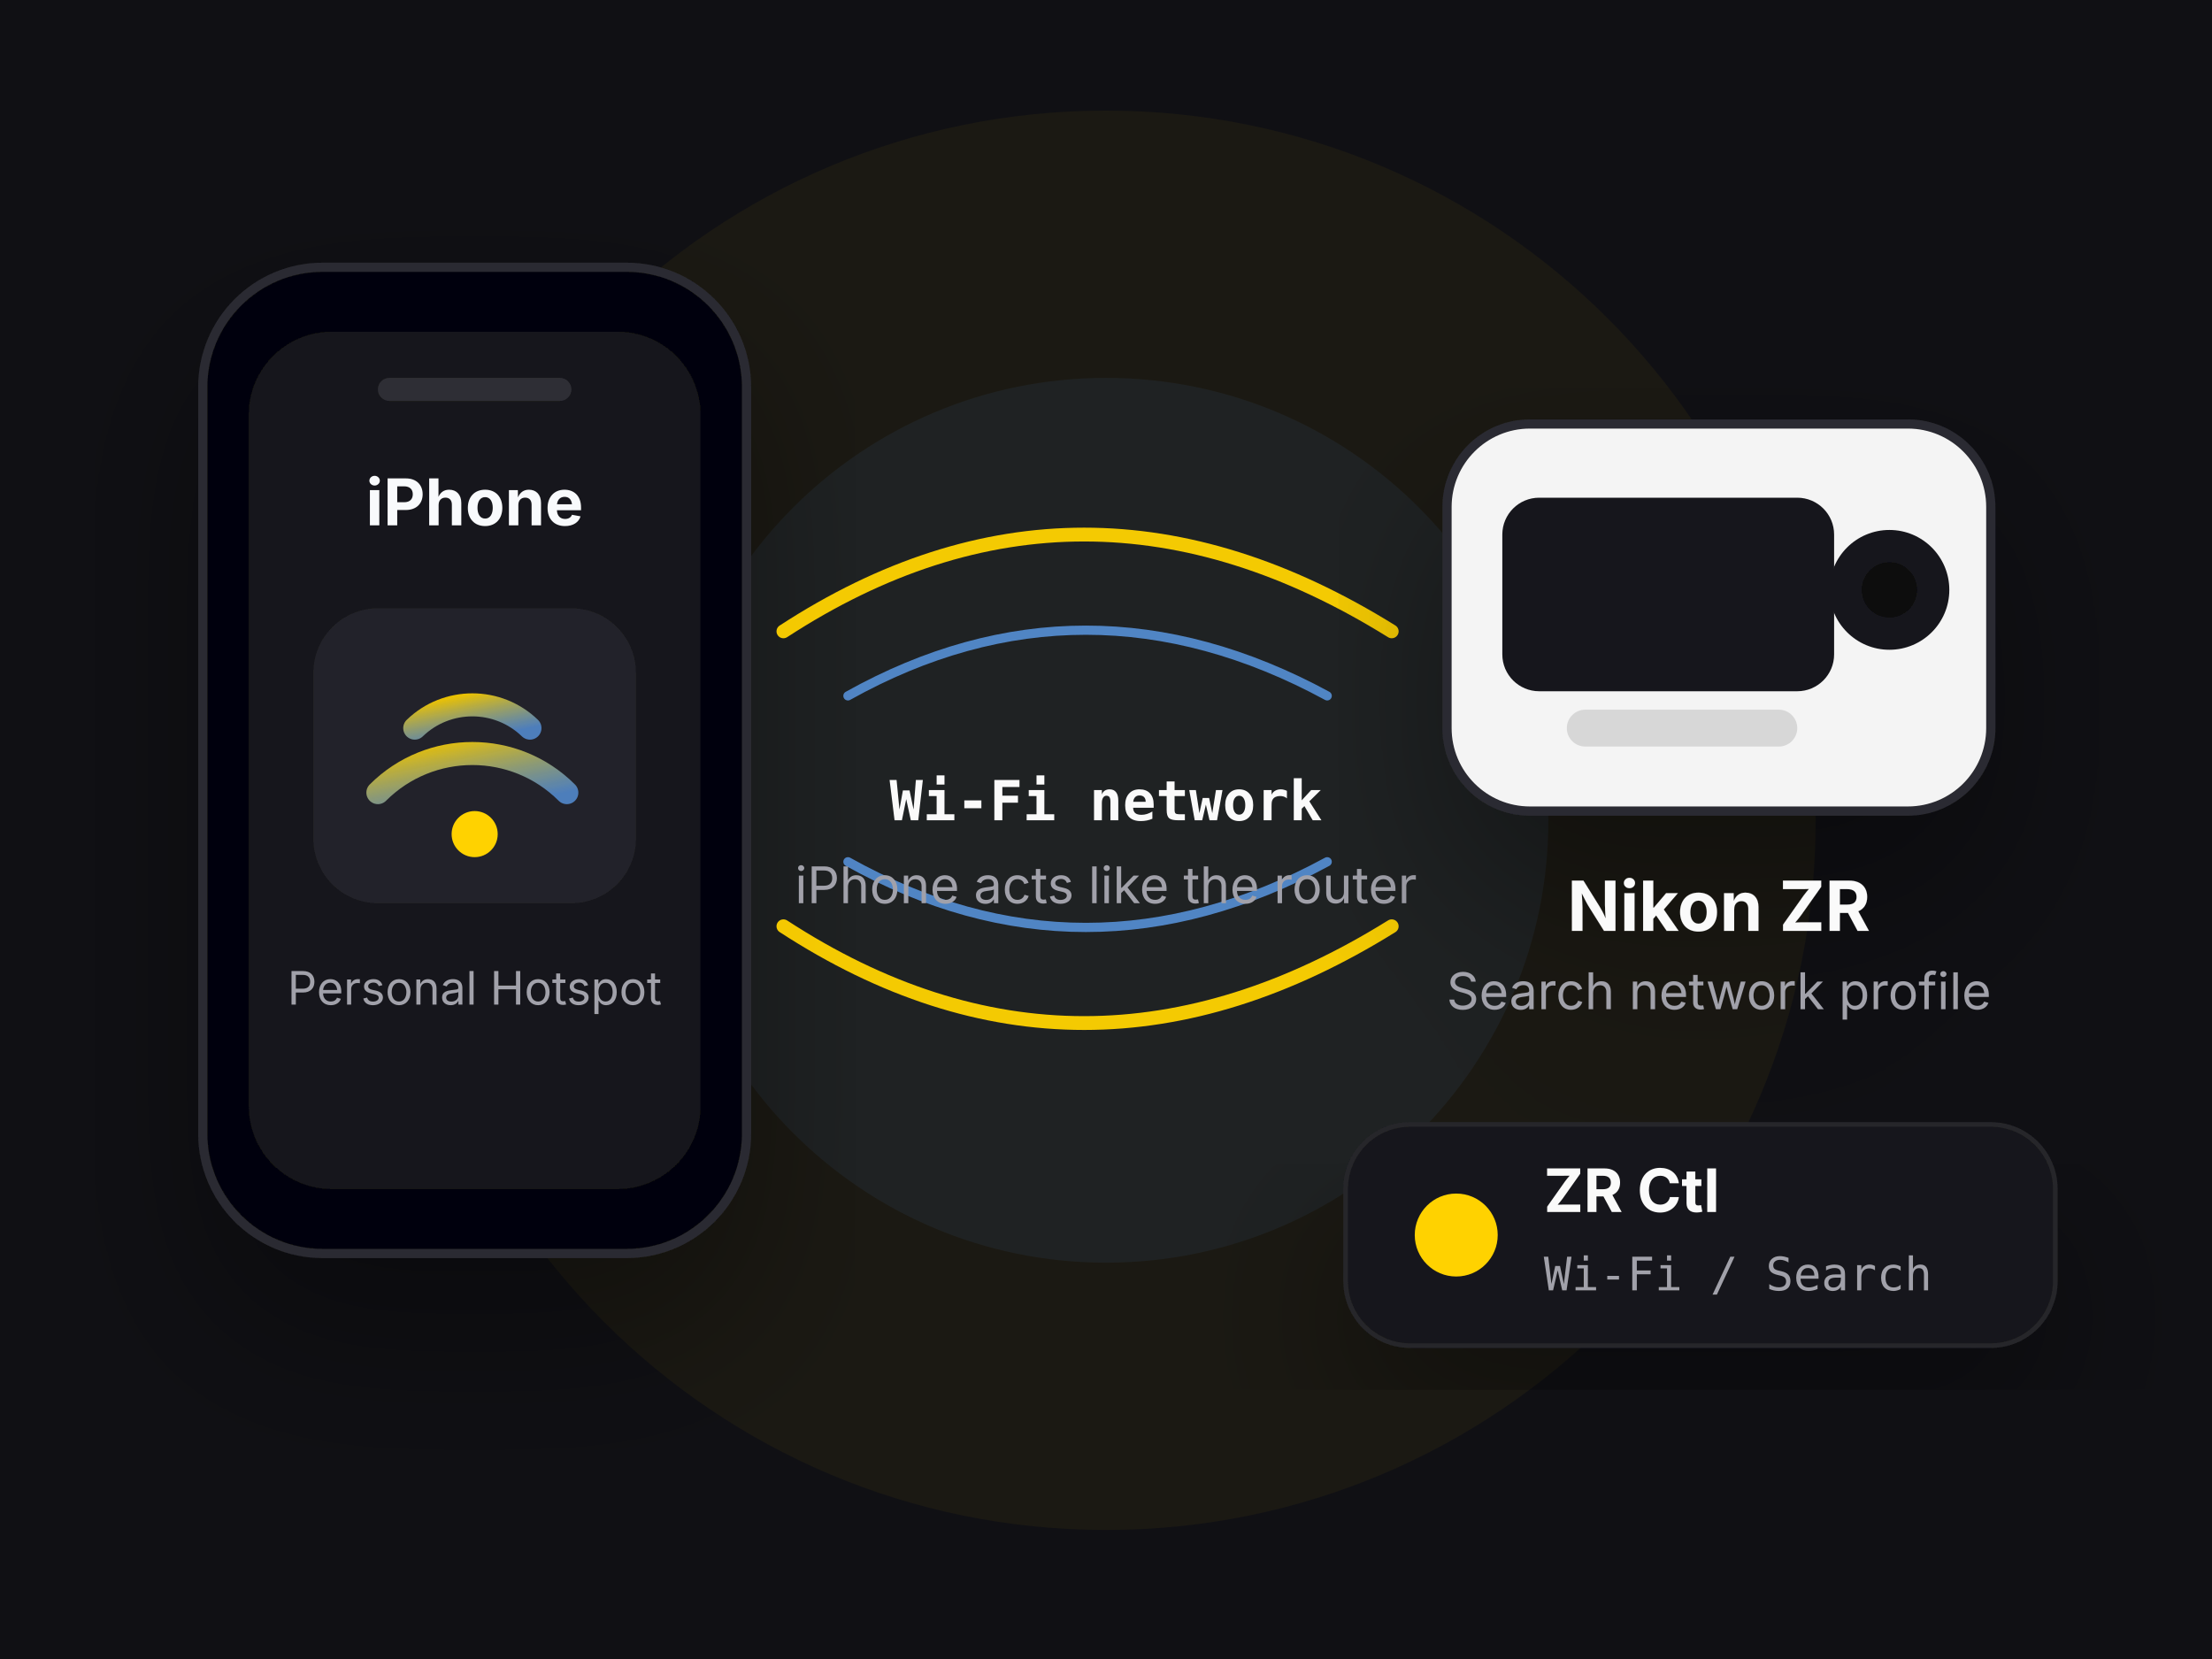
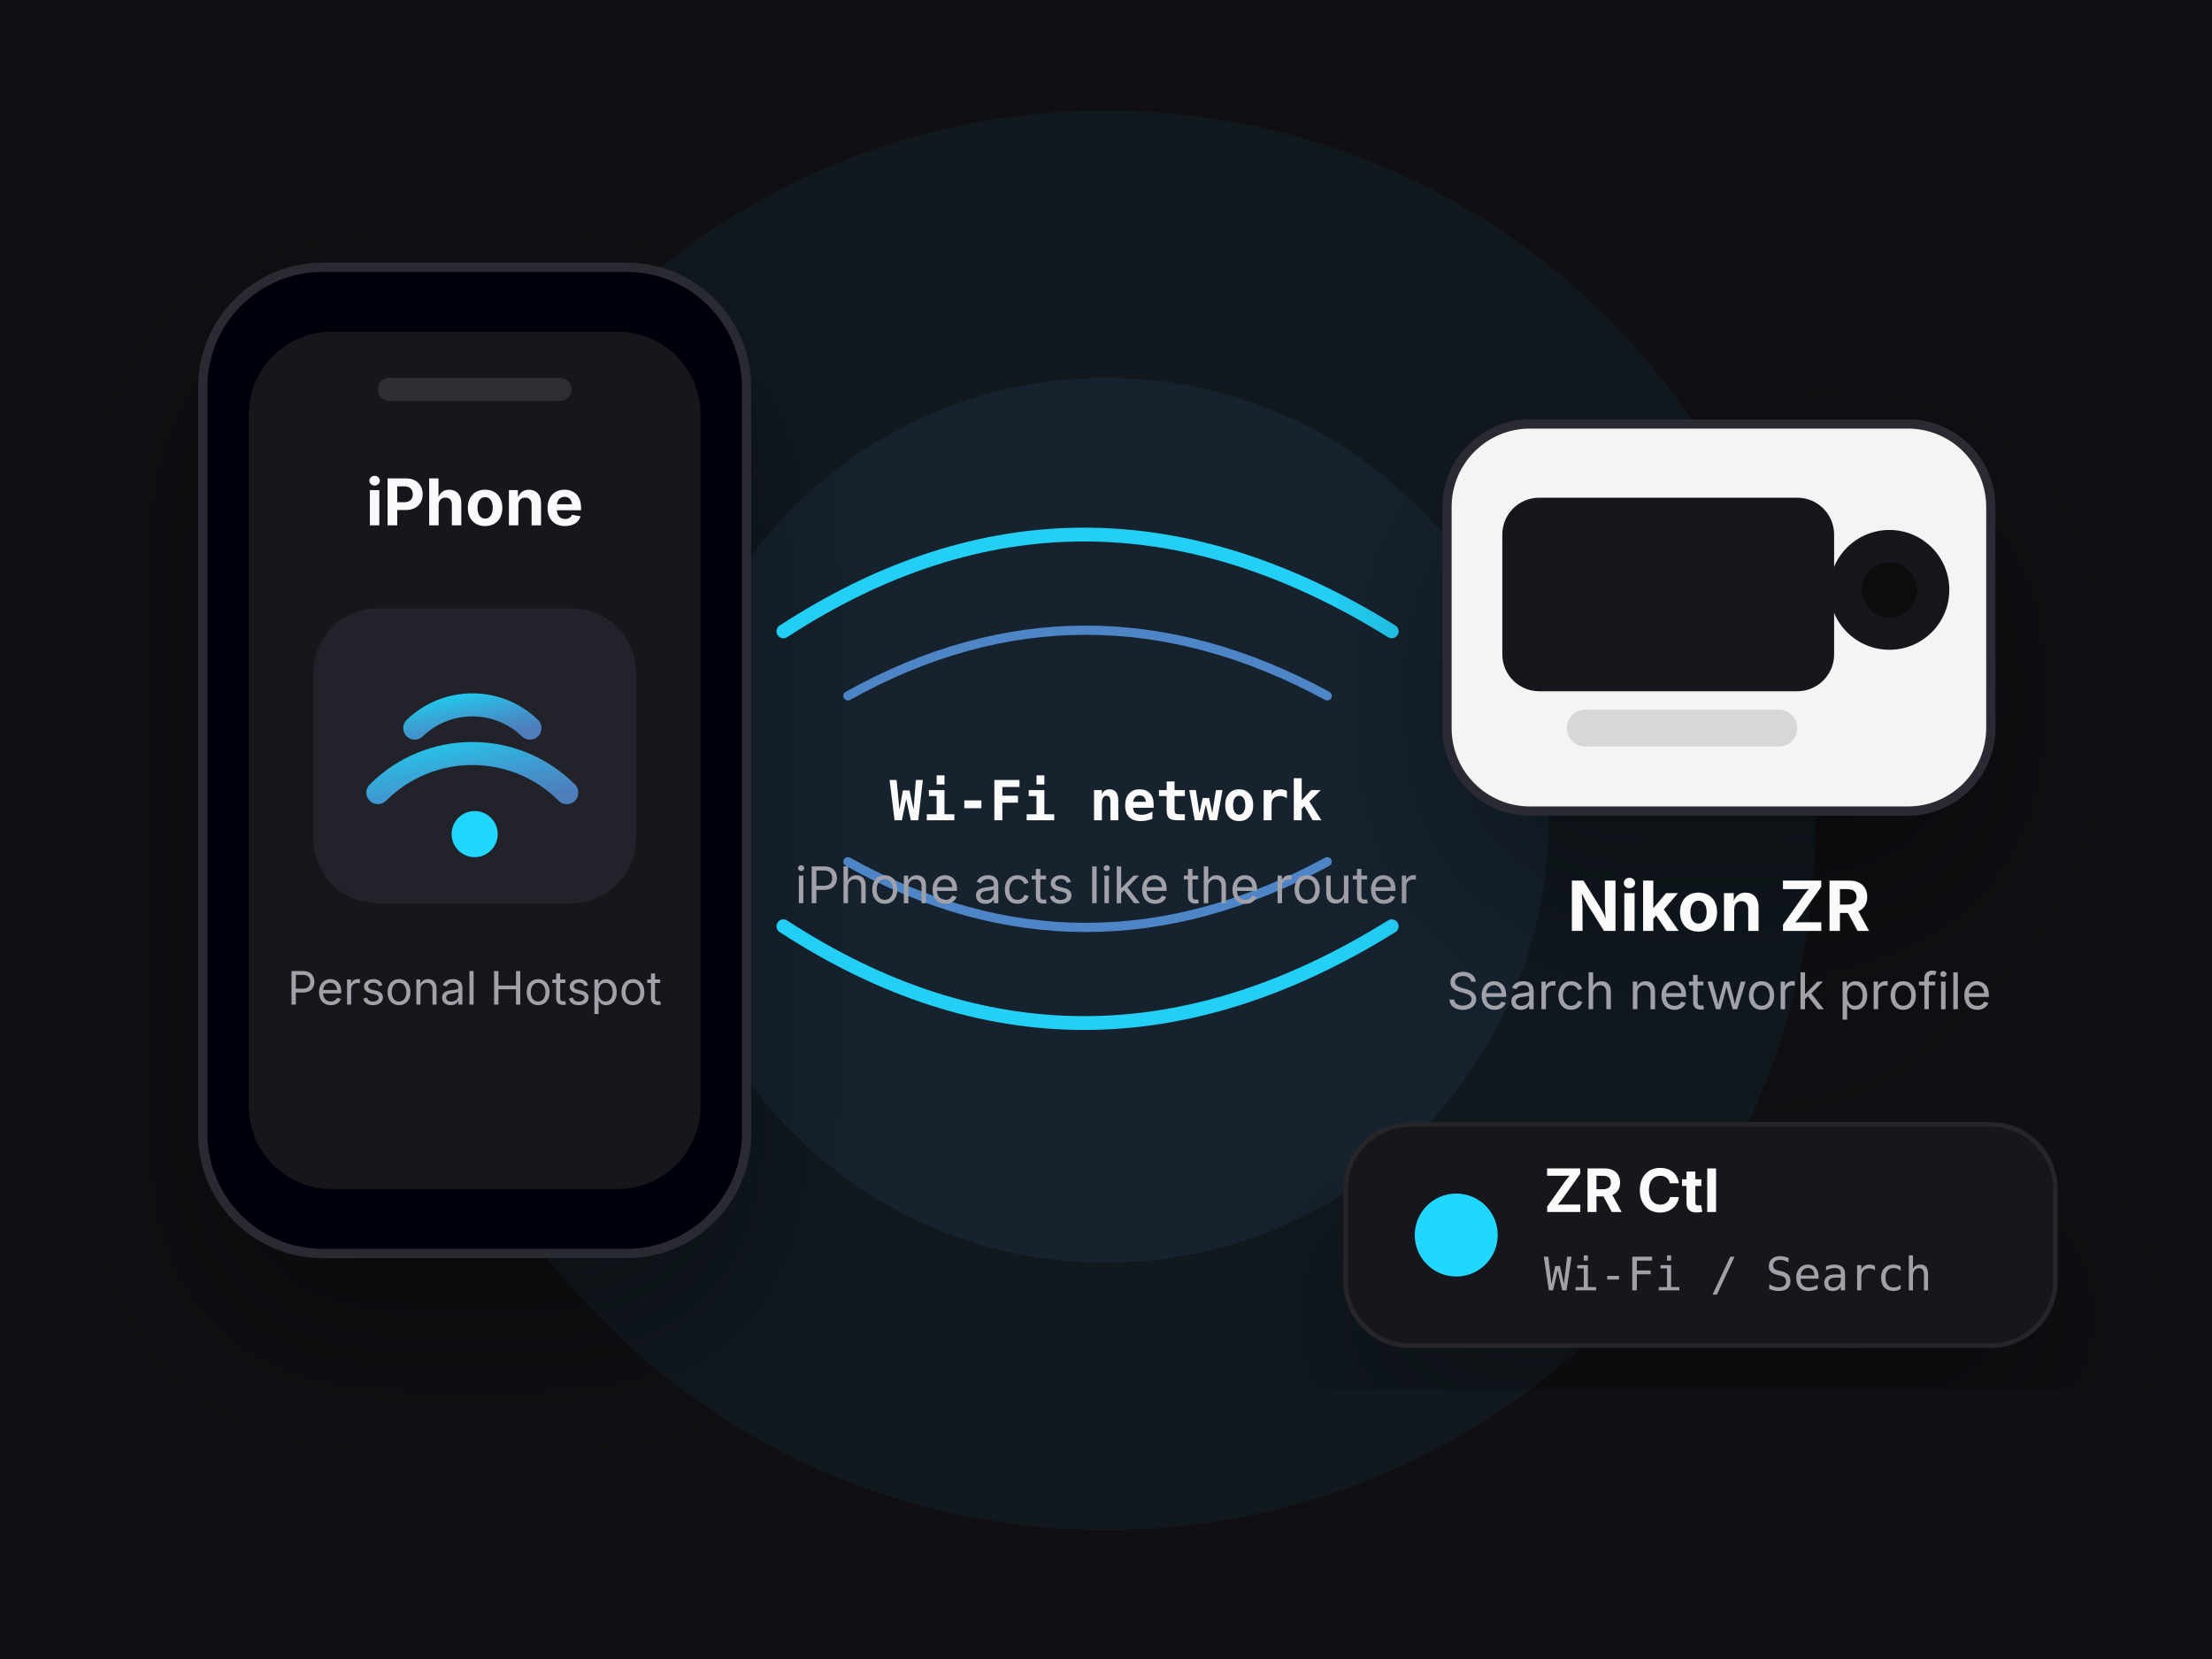
<svg xmlns="http://www.w3.org/2000/svg" width="480" height="360" viewBox="0 0 480 360" role="img" aria-labelledby="title desc">
  <defs>
    <linearGradient id="phoneGlow" x1="0" x2="1" y1="0" y2="1">
-       <stop offset="0" stop-color="#ffd200" stop-opacity="0.9" />
+       <stop offset="0" stop-color="#24d7ff" stop-opacity="0.9" />
      <stop offset="1" stop-color="#60a5fa" stop-opacity="0.7" />
    </linearGradient>
    <filter id="softShadow" x="-20%" y="-20%" width="140%" height="140%">
      <feDropShadow dx="0" dy="18" stdDeviation="18" flood-color="#000000" flood-opacity="0.35" />
    </filter>
  </defs>
  <rect width="480" height="360" fill="#101014" />
-   <circle cx="240" cy="178" r="154" fill="#ffd200" opacity="0.05" />
+   <circle cx="240" cy="178" r="154" fill="#24d7ff" opacity="0.05" />
  <circle cx="240" cy="178" r="96" fill="#60a5fa" opacity="0.07" />
  <g filter="url(#softShadow)">
    <rect x="44" y="58" width="118" height="214" rx="26" fill="#050507" stroke="#2a2a30" stroke-width="2" />
    <rect x="54" y="72" width="98" height="186" rx="18" fill="#17171b" />
    <rect x="82" y="82" width="42" height="5" rx="2.5" fill="#2f2f35" />
    <text x="103" y="114" text-anchor="middle" fill="#f8fafc" font-family="Inter, Arial, sans-serif" font-size="14" font-weight="700">iPhone</text>
    <rect x="68" y="132" width="70" height="64" rx="14" fill="#232329" />
    <path d="M82 172a29 29 0 0 1 41 0" fill="none" stroke="url(#phoneGlow)" stroke-width="5" stroke-linecap="round" />
    <path d="M90 158a18 18 0 0 1 25 0" fill="none" stroke="url(#phoneGlow)" stroke-width="5" stroke-linecap="round" />
-     <circle cx="103" cy="181" r="5" fill="#ffd200" />
+     <circle cx="103" cy="181" r="5" fill="#24d7ff" />
    <text x="103" y="218" text-anchor="middle" fill="#a1a1aa" font-family="Inter, Arial, sans-serif" font-size="10">Personal Hotspot</text>
  </g>
-   <g fill="none" stroke="#ffd200" stroke-linecap="round" stroke-width="3" opacity="0.95">
+   <g fill="none" stroke="#24d7ff" stroke-linecap="round" stroke-width="3" opacity="0.95">
    <path d="M170 137c43-28 87-28 132 0" />
    <path d="M170 201c43 28 87 28 132 0" />
  </g>
  <g fill="none" stroke="#60a5fa" stroke-linecap="round" stroke-width="2" opacity="0.75">
    <path d="M184 151c34-19 69-19 104 0" />
    <path d="M184 187c34 19 69 19 104 0" />
  </g>
  <text x="240" y="178" text-anchor="middle" fill="#fafafa" font-family="JetBrains Mono, Menlo, monospace" font-size="12" font-weight="700">Wi-Fi network</text>
  <text x="240" y="196" text-anchor="middle" fill="#a1a1aa" font-family="Inter, Arial, sans-serif" font-size="11">iPhone acts like the router</text>
  <g filter="url(#softShadow)">
    <rect x="314" y="92" width="118" height="84" rx="18" fill="#f4f4f4" stroke="#2a2a30" stroke-width="2" />
    <rect x="326" y="108" width="72" height="42" rx="8" fill="#17171b" />
    <circle cx="410" cy="128" r="13" fill="#17171b" />
    <circle cx="410" cy="128" r="6" fill="#0b0b0c" />
    <rect x="340" y="154" width="50" height="8" rx="4" fill="#d7d7d7" />
    <text x="373" y="202" text-anchor="middle" fill="#fafafa" font-family="Inter, Arial, sans-serif" font-size="15" font-weight="700">Nikon ZR</text>
    <text x="373" y="219" text-anchor="middle" fill="#a1a1aa" font-family="Inter, Arial, sans-serif" font-size="11">Search network profile</text>
  </g>
  <g filter="url(#softShadow)">
    <rect x="292" y="244" width="154" height="48" rx="14" fill="#18181b" stroke="#27272a" />
-     <circle cx="316" cy="268" r="9" fill="#ffd200" />
+     <circle cx="316" cy="268" r="9" fill="#24d7ff" />
    <text x="335" y="263" fill="#fafafa" font-family="Inter, Arial, sans-serif" font-size="13" font-weight="700">ZR Ctl</text>
    <text x="335" y="280" fill="#a1a1aa" font-family="JetBrains Mono, Menlo, monospace" font-size="10">Wi-Fi / Search</text>
  </g>
</svg>
